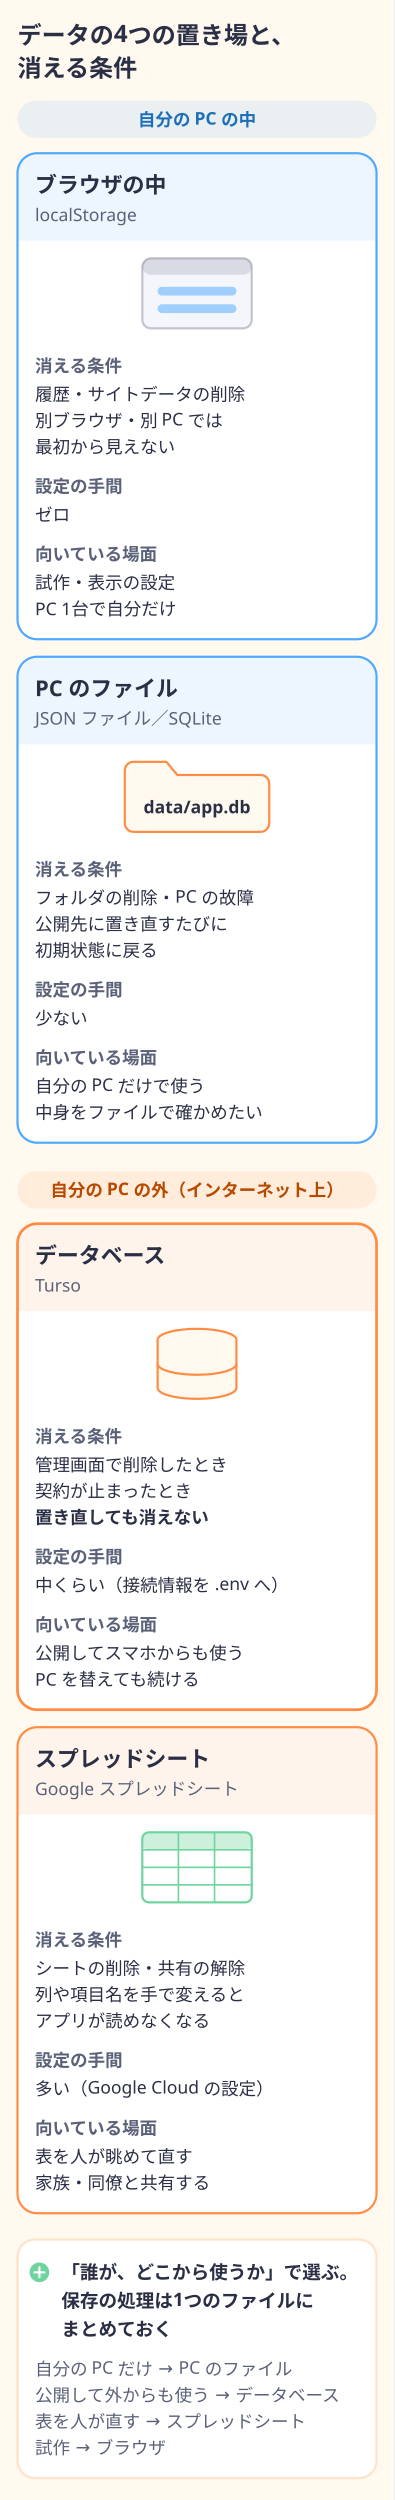
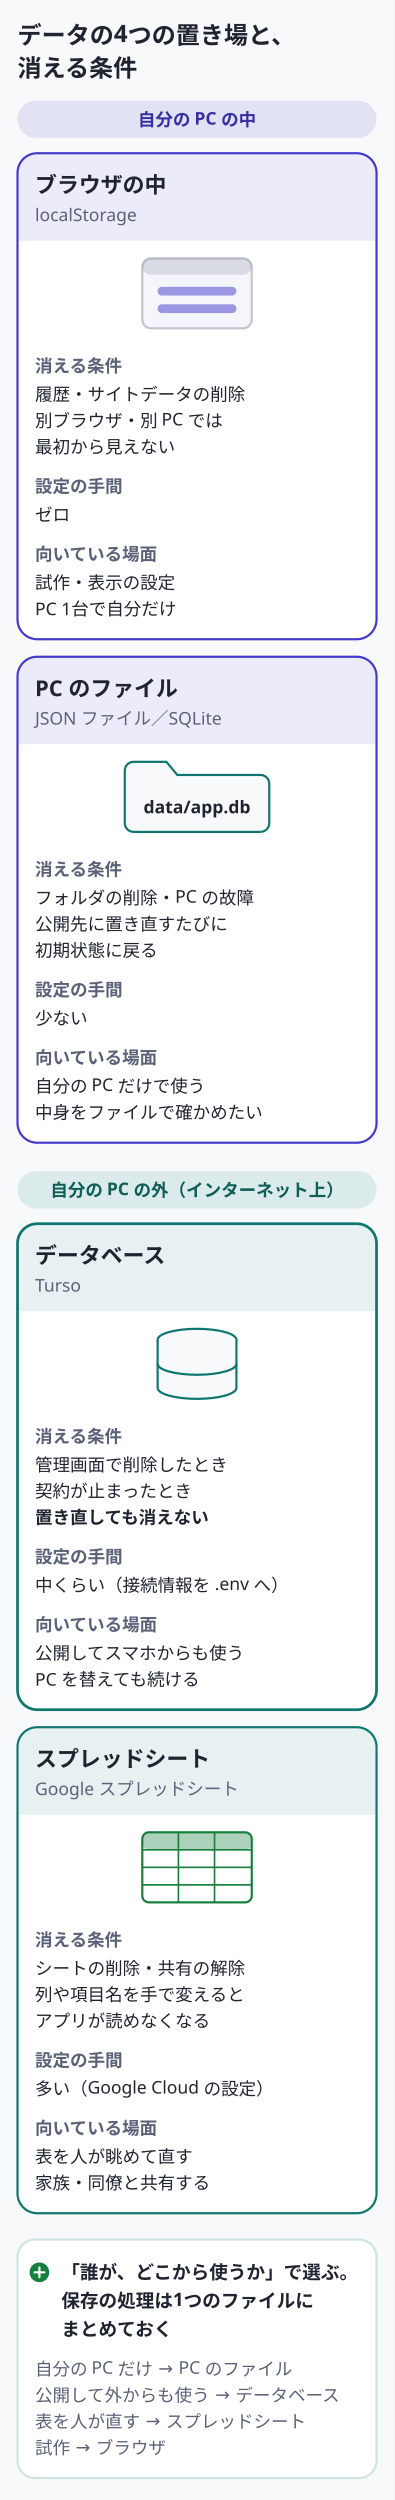
<svg xmlns="http://www.w3.org/2000/svg" viewBox="0 0 360 2284" role="img" aria-labelledby="title desc">
-   <rect width="360" height="2284" fill="#FFF9F0" />
-   <g font-family="'Hiragino Kaku Gothic ProN','Hiragino Sans','Noto Sans JP',sans-serif" fill="#2A2F45">
+   <rect width="360" height="2284" fill="#F7F9FB" />
+   <g font-family="'Hiragino Kaku Gothic ProN','Hiragino Sans','Noto Sans JP',sans-serif" fill="#1F2430">
    <text x="16" y="40" font-size="22" font-weight="700">データの4つの置き場と、</text>
    <text x="16" y="70" font-size="22" font-weight="700">消える条件</text>
-     <rect x="16" y="92" width="328" height="34" rx="17" fill="#4DA8FF" fill-opacity="0.12" />
-     <text x="180" y="115" font-size="16" font-weight="700" fill="#1F6FB8" text-anchor="middle">自分の PC の中</text>
-     <rect x="16" y="140" width="328" height="444" rx="18" fill="#FFFFFF" stroke="#4DA8FF" stroke-width="2" />
-     <path d="M17 220V158A17 17 0 0 1 34 141H326A17 17 0 0 1 343 158V220Z" fill="#4DA8FF" fill-opacity="0.10" />
+     <rect x="16" y="92" width="328" height="34" rx="17" fill="#4338CA" fill-opacity="0.12" />
+     <text x="180" y="115" font-size="16" font-weight="700" fill="#3730A3" text-anchor="middle">自分の PC の中</text>
+     <rect x="16" y="140" width="328" height="444" rx="18" fill="#FFFFFF" stroke="#4338CA" stroke-width="2" />
+     <path d="M17 220V158A17 17 0 0 1 34 141H326A17 17 0 0 1 343 158V220Z" fill="#4338CA" fill-opacity="0.10" />
    <text x="32" y="176" font-size="20" font-weight="700">ブラウザの中</text>
    <text x="32" y="202" font-size="16" fill="#5A6178">localStorage</text>
    <rect x="130" y="236" width="100" height="64" rx="8" fill="#F4F6FB" stroke="#5A6178" stroke-opacity="0.35" stroke-width="2" />
    <rect x="130" y="236" width="100" height="15" rx="8" fill="#5A6178" fill-opacity="0.18" />
-     <rect x="144" y="262" width="72" height="8" rx="4" fill="#4DA8FF" fill-opacity="0.5" />
-     <rect x="144" y="278" width="72" height="8" rx="4" fill="#4DA8FF" fill-opacity="0.5" />
+     <rect x="144" y="262" width="72" height="8" rx="4" fill="#4338CA" fill-opacity="0.5" />
+     <rect x="144" y="278" width="72" height="8" rx="4" fill="#4338CA" fill-opacity="0.5" />
    <text x="32" y="340" font-size="16" font-weight="700" fill="#5A6178">消える条件</text>
    <text x="32" y="366" font-size="16">履歴・サイトデータの削除</text>
    <text x="32" y="390" font-size="16">別ブラウザ・別 PC では</text>
    <text x="32" y="414" font-size="16">最初から見えない</text>
    <text x="32" y="450" font-size="16" font-weight="700" fill="#5A6178">設定の手間</text>
    <text x="32" y="476" font-size="16">ゼロ</text>
    <text x="32" y="512" font-size="16" font-weight="700" fill="#5A6178">向いている場面</text>
    <text x="32" y="538" font-size="16">試作・表示の設定</text>
    <text x="32" y="562" font-size="16">PC 1台で自分だけ</text>
-     <rect x="16" y="600" width="328" height="444" rx="18" fill="#FFFFFF" stroke="#4DA8FF" stroke-width="2" />
-     <path d="M17 680V618A17 17 0 0 1 34 601H326A17 17 0 0 1 343 618V680Z" fill="#4DA8FF" fill-opacity="0.10" />
+     <rect x="16" y="600" width="328" height="444" rx="18" fill="#FFFFFF" stroke="#4338CA" stroke-width="2" />
+     <path d="M17 680V618A17 17 0 0 1 34 601H326A17 17 0 0 1 343 618V680Z" fill="#4338CA" fill-opacity="0.10" />
    <text x="32" y="636" font-size="20" font-weight="700">PC のファイル</text>
    <text x="32" y="662" font-size="16" fill="#5A6178">JSON ファイル／SQLite</text>
-     <path d="M122 696H152L162 708H238A8 8 0 0 1 246 716V752A8 8 0 0 1 238 760H122A8 8 0 0 1 114 752V704A8 8 0 0 1 122 696Z" fill="#FFF9F0" stroke="#FF8C42" stroke-width="2" />
+     <path d="M122 696H152L162 708H238A8 8 0 0 1 246 716V752A8 8 0 0 1 238 760H122A8 8 0 0 1 114 752V704A8 8 0 0 1 122 696Z" fill="#F7F9FB" stroke="#0F766E" stroke-width="2" />
    <text x="180" y="743" font-size="16" font-weight="700" text-anchor="middle">data/app.db</text>
    <text x="32" y="800" font-size="16" font-weight="700" fill="#5A6178">消える条件</text>
    <text x="32" y="826" font-size="16">フォルダの削除・PC の故障</text>
    <text x="32" y="850" font-size="16">公開先に置き直すたびに</text>
    <text x="32" y="874" font-size="16">初期状態に戻る</text>
    <text x="32" y="910" font-size="16" font-weight="700" fill="#5A6178">設定の手間</text>
    <text x="32" y="936" font-size="16">少ない</text>
    <text x="32" y="972" font-size="16" font-weight="700" fill="#5A6178">向いている場面</text>
    <text x="32" y="998" font-size="16">自分の PC だけで使う</text>
    <text x="32" y="1022" font-size="16">中身をファイルで確かめたい</text>
-     <rect x="16" y="1070" width="328" height="34" rx="17" fill="#FF8C42" fill-opacity="0.12" />
-     <text x="180" y="1093" font-size="16" font-weight="700" fill="#B84A00" text-anchor="middle">自分の PC の外（インターネット上）</text>
-     <rect x="16" y="1118" width="328" height="444" rx="18" fill="#FFFFFF" stroke="#FF8C42" stroke-width="2.5" />
-     <path d="M17 1198V1136A17 17 0 0 1 34 1119H326A17 17 0 0 1 343 1136V1198Z" fill="#FF8C42" fill-opacity="0.10" />
+     <rect x="16" y="1070" width="328" height="34" rx="17" fill="#0F766E" fill-opacity="0.12" />
+     <text x="180" y="1093" font-size="16" font-weight="700" fill="#0F5E57" text-anchor="middle">自分の PC の外（インターネット上）</text>
+     <rect x="16" y="1118" width="328" height="444" rx="18" fill="#FFFFFF" stroke="#0F766E" stroke-width="2.5" />
+     <path d="M17 1198V1136A17 17 0 0 1 34 1119H326A17 17 0 0 1 343 1136V1198Z" fill="#0F766E" fill-opacity="0.10" />
    <text x="32" y="1154" font-size="20" font-weight="700">データベース</text>
    <text x="32" y="1180" font-size="16" fill="#5A6178">Turso</text>
-     <ellipse cx="180" cy="1224" rx="36" ry="10" fill="#FFF9F0" stroke="#FF8C42" stroke-width="2" />
-     <path d="M144 1224V1268A36 10 0 0 0 216 1268V1224" fill="#FFF9F0" stroke="#FF8C42" stroke-width="2" />
-     <path d="M144 1246A36 10 0 0 0 216 1246" fill="none" stroke="#FF8C42" stroke-width="2" />
+     <ellipse cx="180" cy="1224" rx="36" ry="10" fill="#F7F9FB" stroke="#0F766E" stroke-width="2" />
+     <path d="M144 1224V1268A36 10 0 0 0 216 1268V1224" fill="#F7F9FB" stroke="#0F766E" stroke-width="2" />
+     <path d="M144 1246A36 10 0 0 0 216 1246" fill="none" stroke="#0F766E" stroke-width="2" />
    <text x="32" y="1318" font-size="16" font-weight="700" fill="#5A6178">消える条件</text>
    <text x="32" y="1344" font-size="16">管理画面で削除したとき</text>
    <text x="32" y="1368" font-size="16">契約が止まったとき</text>
    <text x="32" y="1392" font-size="16" font-weight="700">置き直しても消えない</text>
    <text x="32" y="1428" font-size="16" font-weight="700" fill="#5A6178">設定の手間</text>
    <text x="32" y="1454" font-size="16">中くらい（接続情報を .env へ）</text>
    <text x="32" y="1490" font-size="16" font-weight="700" fill="#5A6178">向いている場面</text>
    <text x="32" y="1516" font-size="16">公開してスマホからも使う</text>
    <text x="32" y="1540" font-size="16">PC を替えても続ける</text>
-     <rect x="16" y="1578" width="328" height="444" rx="18" fill="#FFFFFF" stroke="#FF8C42" stroke-width="2" />
-     <path d="M17 1658V1596A17 17 0 0 1 34 1579H326A17 17 0 0 1 343 1596V1658Z" fill="#FF8C42" fill-opacity="0.10" />
+     <rect x="16" y="1578" width="328" height="444" rx="18" fill="#FFFFFF" stroke="#0F766E" stroke-width="2" />
+     <path d="M17 1658V1596A17 17 0 0 1 34 1579H326A17 17 0 0 1 343 1596V1658Z" fill="#0F766E" fill-opacity="0.10" />
    <text x="32" y="1614" font-size="20" font-weight="700">スプレッドシート</text>
    <text x="32" y="1640" font-size="16" fill="#5A6178">Google スプレッドシート</text>
-     <rect x="130" y="1674" width="100" height="64" rx="6" fill="#FFFFFF" stroke="#6FD49D" stroke-width="2" />
-     <path d="M130 1690H230M130 1706H230M130 1722H230M163 1674V1738M196 1674V1738" fill="none" stroke="#6FD49D" stroke-width="1.5" />
-     <rect x="130" y="1674" width="100" height="16" rx="6" fill="#6FD49D" fill-opacity="0.35" />
+     <rect x="130" y="1674" width="100" height="64" rx="6" fill="#FFFFFF" stroke="#15803D" stroke-width="2" />
+     <path d="M130 1690H230M130 1706H230M130 1722H230M163 1674V1738M196 1674V1738" fill="none" stroke="#15803D" stroke-width="1.5" />
+     <rect x="130" y="1674" width="100" height="16" rx="6" fill="#15803D" fill-opacity="0.35" />
    <text x="32" y="1778" font-size="16" font-weight="700" fill="#5A6178">消える条件</text>
    <text x="32" y="1804" font-size="16">シートの削除・共有の解除</text>
    <text x="32" y="1828" font-size="16">列や項目名を手で変えると</text>
    <text x="32" y="1852" font-size="16">アプリが読めなくなる</text>
    <text x="32" y="1888" font-size="16" font-weight="700" fill="#5A6178">設定の手間</text>
    <text x="32" y="1914" font-size="16">多い（Google Cloud の設定）</text>
    <text x="32" y="1950" font-size="16" font-weight="700" fill="#5A6178">向いている場面</text>
    <text x="32" y="1976" font-size="16">表を人が眺めて直す</text>
    <text x="32" y="2000" font-size="16">家族・同僚と共有する</text>
-     <rect x="16" y="2046" width="328" height="218" rx="16" fill="#FFFFFF" stroke="#FFE2C7" stroke-width="2" />
-     <circle cx="36" cy="2076" r="9" fill="#6FD49D" />
+     <rect x="16" y="2046" width="328" height="218" rx="16" fill="#FFFFFF" stroke="#CFE5E1" stroke-width="2" />
+     <circle cx="36" cy="2076" r="9" fill="#15803D" />
    <path d="M31.5 2076H40.5M36 2071.5V2080.5" fill="none" stroke="#FFFFFF" stroke-width="2" stroke-linecap="round" />
    <text x="56" y="2082" font-size="17" font-weight="700">「誰が、どこから使うか」で選ぶ。</text>
    <text x="56" y="2108" font-size="17" font-weight="700">保存の処理は1つのファイルに</text>
    <text x="56" y="2134" font-size="17" font-weight="700">まとめておく</text>
    <text x="32" y="2170" font-size="16" fill="#5A6178">自分の PC だけ → PC のファイル</text>
    <text x="32" y="2194" font-size="16" fill="#5A6178">公開して外からも使う → データベース</text>
    <text x="32" y="2218" font-size="16" fill="#5A6178">表を人が直す → スプレッドシート</text>
    <text x="32" y="2242" font-size="16" fill="#5A6178">試作 → ブラウザ</text>
  </g>
</svg>
